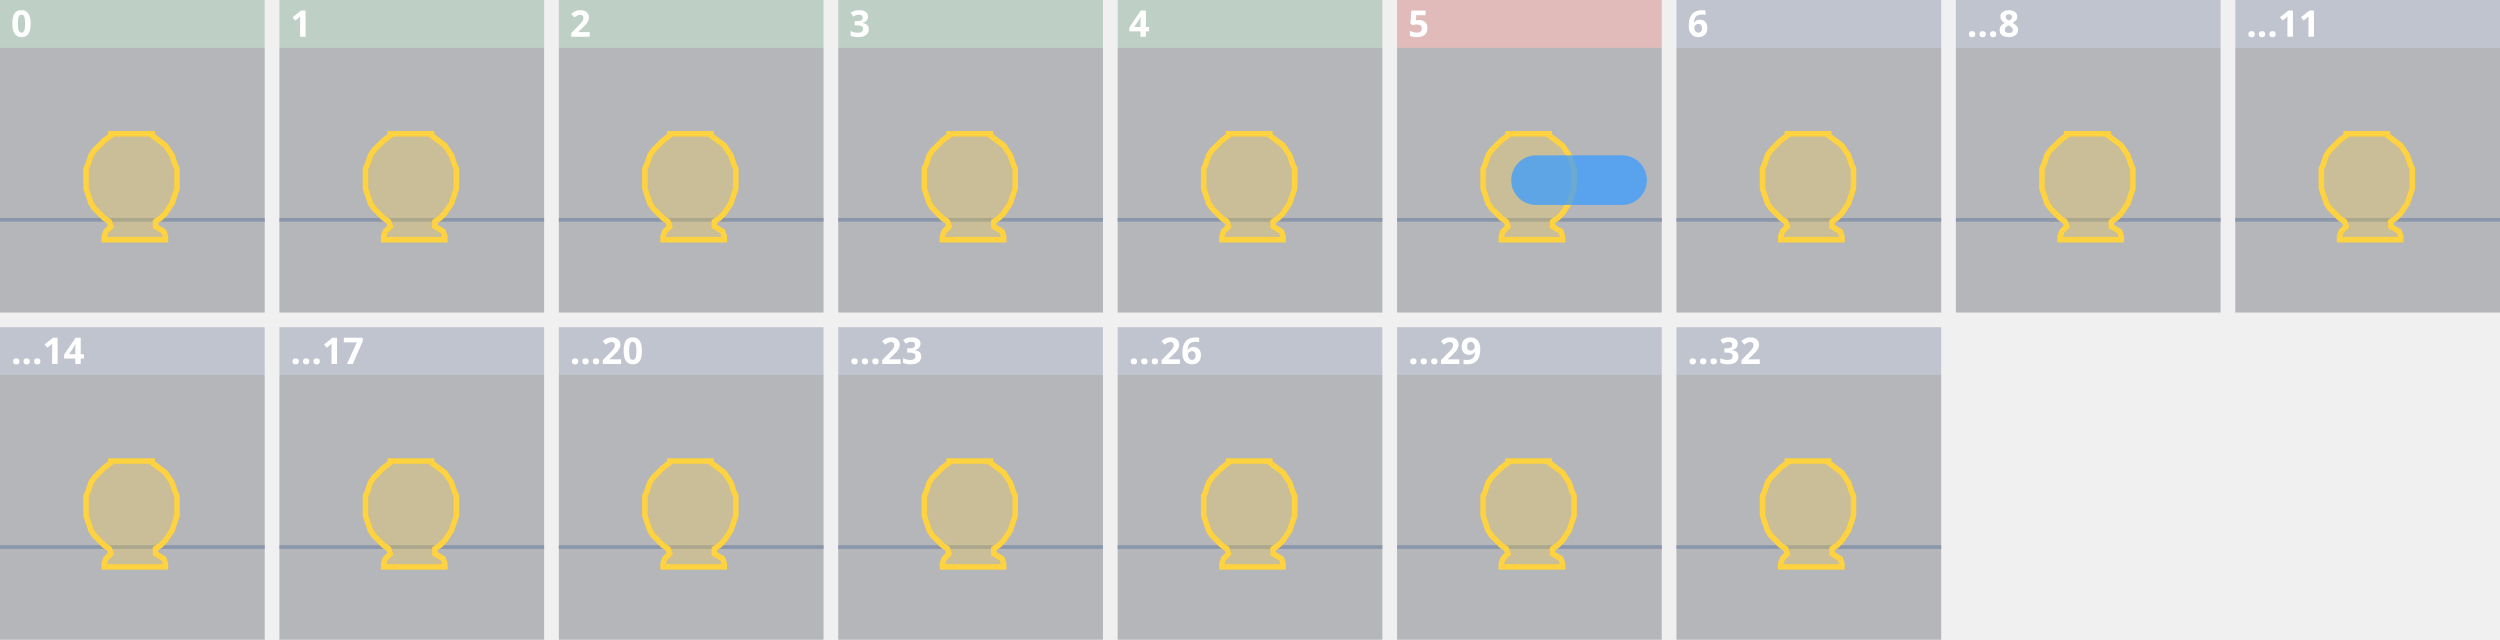
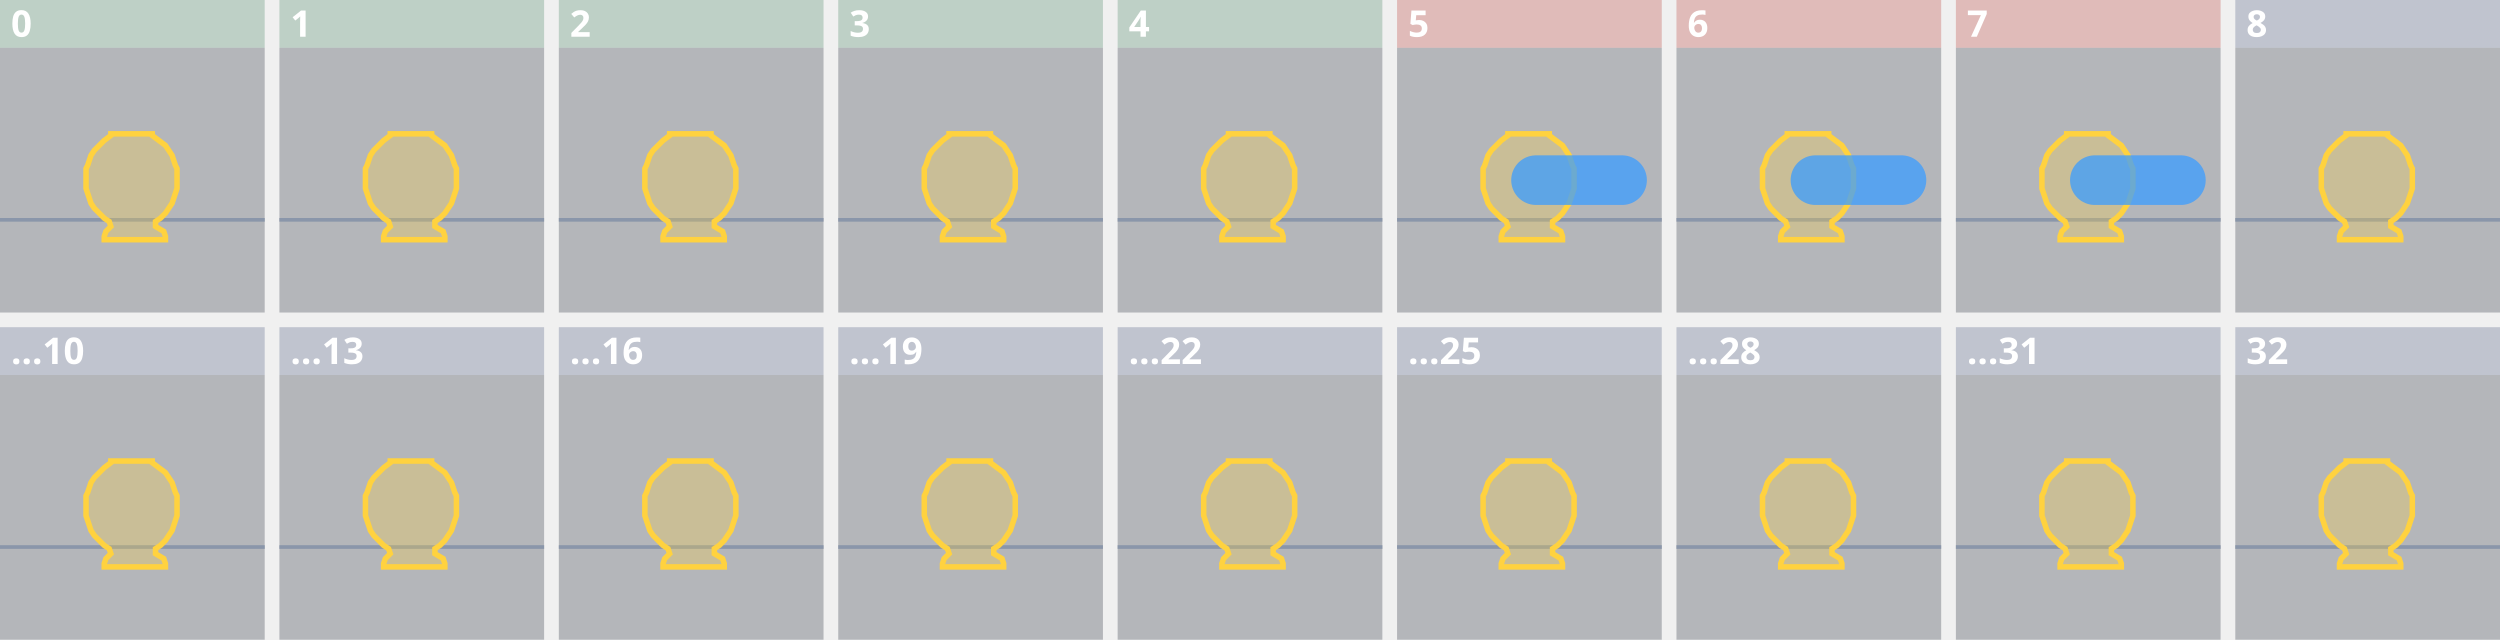
<svg xmlns="http://www.w3.org/2000/svg" viewBox="0 0 680 174" width="680" height="174">
  <style>text{font:bold 10px sans-serif;fill:#ffffff}.k{fill:#1b2230}.g{stroke:#8a96aa;stroke-width:2.22}use{stroke-width:3.33;fill-opacity:.28}.u{stroke:#ffd23f;fill:#ffd23f}.v{stroke:#4ade80;fill:#4ade80;fill-opacity:.6}.a{stroke:#e879f9;fill:#e879f9}.o{stroke:#22d3ee;fill:#22d3ee;fill-opacity:.5}.H{color:#ff4d3d;fill:#ff4d3d;opacity:.7}.G{color:#3b9cff;fill:#3b9cff;opacity:.75}.S{color:#ffa630;fill:#ffa630;opacity:.75}.T{color:#ffa630;fill:none;stroke:#ffa630;stroke-width:4.44;stroke-dasharray:8.9}.P{color:#c49bff;fill:none;stroke:#c49bff;stroke-width:2.22;stroke-dasharray:6.7}</style>
  <defs>
    <path id="b0" d="M-13 -28L12 -28L12 -27L16 -24L20 -21L22 -18L24 -15L25 -12L26 -9L27 -7L27 -4L27 -1L27 2L27 5L26 8L25 11L24 14L22 17L20 20L17 23L14 25L14 28L19 31L20 34L20 36L-17 36L-17 34L-16 31L-13 28L-14 25L-17 23L-20 20L-23 17L-25 14L-26 11L-27 8L-28 5L-28 2L-28 -1L-28 -4L-28 -7L-27 -9L-26 -12L-25 -15L-23 -18L-20 -21L-17 -24L-13 -27Z" />
    <rect id="K" x="-80" y="-80" width="160" height="160" class="k" />
    <rect id="Ls" width="72" height="13" fill="#3f7d5a" />
    <rect id="La" width="72" height="13" fill="#b8332b" />
    <rect id="Le" width="72" height="13" fill="#46557a" />
  </defs>
  <use href="#Ls" x="0" y="0" />
  <text x="3" y="10">0</text>
  <svg x="0" y="13" width="72" height="72" viewBox="-80 -80 160 160">
    <use href="#K" />
    <line x1="-80" y1="24" x2="80" y2="24" class="g" />
    <use href="#b0" class="u" />
  </svg>
  <use href="#Ls" x="76" y="0" />
  <text x="79" y="10">1</text>
  <svg x="76" y="13" width="72" height="72" viewBox="-80 -80 160 160">
    <use href="#K" />
    <line x1="-80" y1="24" x2="80" y2="24" class="g" />
    <use href="#b0" class="u" />
  </svg>
  <use href="#Ls" x="152" y="0" />
  <text x="155" y="10">2</text>
  <svg x="152" y="13" width="72" height="72" viewBox="-80 -80 160 160">
    <use href="#K" />
    <line x1="-80" y1="24" x2="80" y2="24" class="g" />
    <use href="#b0" class="u" />
  </svg>
  <use href="#Ls" x="228" y="0" />
  <text x="231" y="10">3</text>
  <svg x="228" y="13" width="72" height="72" viewBox="-80 -80 160 160">
    <use href="#K" />
    <line x1="-80" y1="24" x2="80" y2="24" class="g" />
    <use href="#b0" class="u" />
  </svg>
  <use href="#Ls" x="304" y="0" />
  <text x="307" y="10">4</text>
  <svg x="304" y="13" width="72" height="72" viewBox="-80 -80 160 160">
    <use href="#K" />
    <line x1="-80" y1="24" x2="80" y2="24" class="g" />
    <use href="#b0" class="u" />
  </svg>
  <use href="#La" x="380" y="0" />
  <text x="383" y="10">5</text>
  <svg x="380" y="13" width="72" height="72" viewBox="-80 -80 160 160">
    <use href="#K" />
    <line x1="-80" y1="24" x2="80" y2="24" class="g" />
    <use href="#b0" class="u" />
    <g class="G">
      <line x1="4" y1="0" x2="56" y2="0" stroke="currentColor" stroke-width="30" stroke-linecap="round" />
    </g>
  </svg>
-   <use href="#Le" x="456" y="0" />
+   <use href="#La" x="456" y="0" />
  <text x="459" y="10">6</text>
  <svg x="456" y="13" width="72" height="72" viewBox="-80 -80 160 160">
    <use href="#K" />
    <line x1="-80" y1="24" x2="80" y2="24" class="g" />
    <use href="#b0" class="u" />
+     <g class="G">
+       <line x1="4" y1="0" x2="56" y2="0" stroke="currentColor" stroke-width="30" stroke-linecap="round" />
+     </g>
  </svg>
-   <use href="#Le" x="532" y="0" />
-   <text x="535" y="10">…8</text>
+   <use href="#La" x="532" y="0" />
+   <text x="535" y="10">7</text>
  <svg x="532" y="13" width="72" height="72" viewBox="-80 -80 160 160">
    <use href="#K" />
    <line x1="-80" y1="24" x2="80" y2="24" class="g" />
    <use href="#b0" class="u" />
+     <g class="G">
+       <line x1="4" y1="0" x2="56" y2="0" stroke="currentColor" stroke-width="30" stroke-linecap="round" />
+     </g>
  </svg>
  <use href="#Le" x="608" y="0" />
-   <text x="611" y="10">…11</text>
+   <text x="611" y="10">8</text>
  <svg x="608" y="13" width="72" height="72" viewBox="-80 -80 160 160">
    <use href="#K" />
    <line x1="-80" y1="24" x2="80" y2="24" class="g" />
    <use href="#b0" class="u" />
  </svg>
  <use href="#Le" x="0" y="89" />
-   <text x="3" y="99">…14</text>
+   <text x="3" y="99">…10</text>
  <svg x="0" y="102" width="72" height="72" viewBox="-80 -80 160 160">
    <use href="#K" />
    <line x1="-80" y1="24" x2="80" y2="24" class="g" />
    <use href="#b0" class="u" />
  </svg>
  <use href="#Le" x="76" y="89" />
-   <text x="79" y="99">…17</text>
+   <text x="79" y="99">…13</text>
  <svg x="76" y="102" width="72" height="72" viewBox="-80 -80 160 160">
    <use href="#K" />
    <line x1="-80" y1="24" x2="80" y2="24" class="g" />
    <use href="#b0" class="u" />
  </svg>
  <use href="#Le" x="152" y="89" />
-   <text x="155" y="99">…20</text>
+   <text x="155" y="99">…16</text>
  <svg x="152" y="102" width="72" height="72" viewBox="-80 -80 160 160">
    <use href="#K" />
    <line x1="-80" y1="24" x2="80" y2="24" class="g" />
    <use href="#b0" class="u" />
  </svg>
  <use href="#Le" x="228" y="89" />
-   <text x="231" y="99">…23</text>
+   <text x="231" y="99">…19</text>
  <svg x="228" y="102" width="72" height="72" viewBox="-80 -80 160 160">
    <use href="#K" />
    <line x1="-80" y1="24" x2="80" y2="24" class="g" />
    <use href="#b0" class="u" />
  </svg>
  <use href="#Le" x="304" y="89" />
-   <text x="307" y="99">…26</text>
+   <text x="307" y="99">…22</text>
  <svg x="304" y="102" width="72" height="72" viewBox="-80 -80 160 160">
    <use href="#K" />
    <line x1="-80" y1="24" x2="80" y2="24" class="g" />
    <use href="#b0" class="u" />
  </svg>
  <use href="#Le" x="380" y="89" />
-   <text x="383" y="99">…29</text>
+   <text x="383" y="99">…25</text>
  <svg x="380" y="102" width="72" height="72" viewBox="-80 -80 160 160">
    <use href="#K" />
    <line x1="-80" y1="24" x2="80" y2="24" class="g" />
    <use href="#b0" class="u" />
  </svg>
  <use href="#Le" x="456" y="89" />
-   <text x="459" y="99">…32</text>
+   <text x="459" y="99">…28</text>
  <svg x="456" y="102" width="72" height="72" viewBox="-80 -80 160 160">
    <use href="#K" />
    <line x1="-80" y1="24" x2="80" y2="24" class="g" />
    <use href="#b0" class="u" />
  </svg>
+   <use href="#Le" x="532" y="89" />
+   <text x="535" y="99">…31</text>
+   <svg x="532" y="102" width="72" height="72" viewBox="-80 -80 160 160">
+     <use href="#K" />
+     <line x1="-80" y1="24" x2="80" y2="24" class="g" />
+     <use href="#b0" class="u" />
+   </svg>
+   <use href="#Le" x="608" y="89" />
+   <text x="611" y="99">32</text>
+   <svg x="608" y="102" width="72" height="72" viewBox="-80 -80 160 160">
+     <use href="#K" />
+     <line x1="-80" y1="24" x2="80" y2="24" class="g" />
+     <use href="#b0" class="u" />
+   </svg>
</svg>
